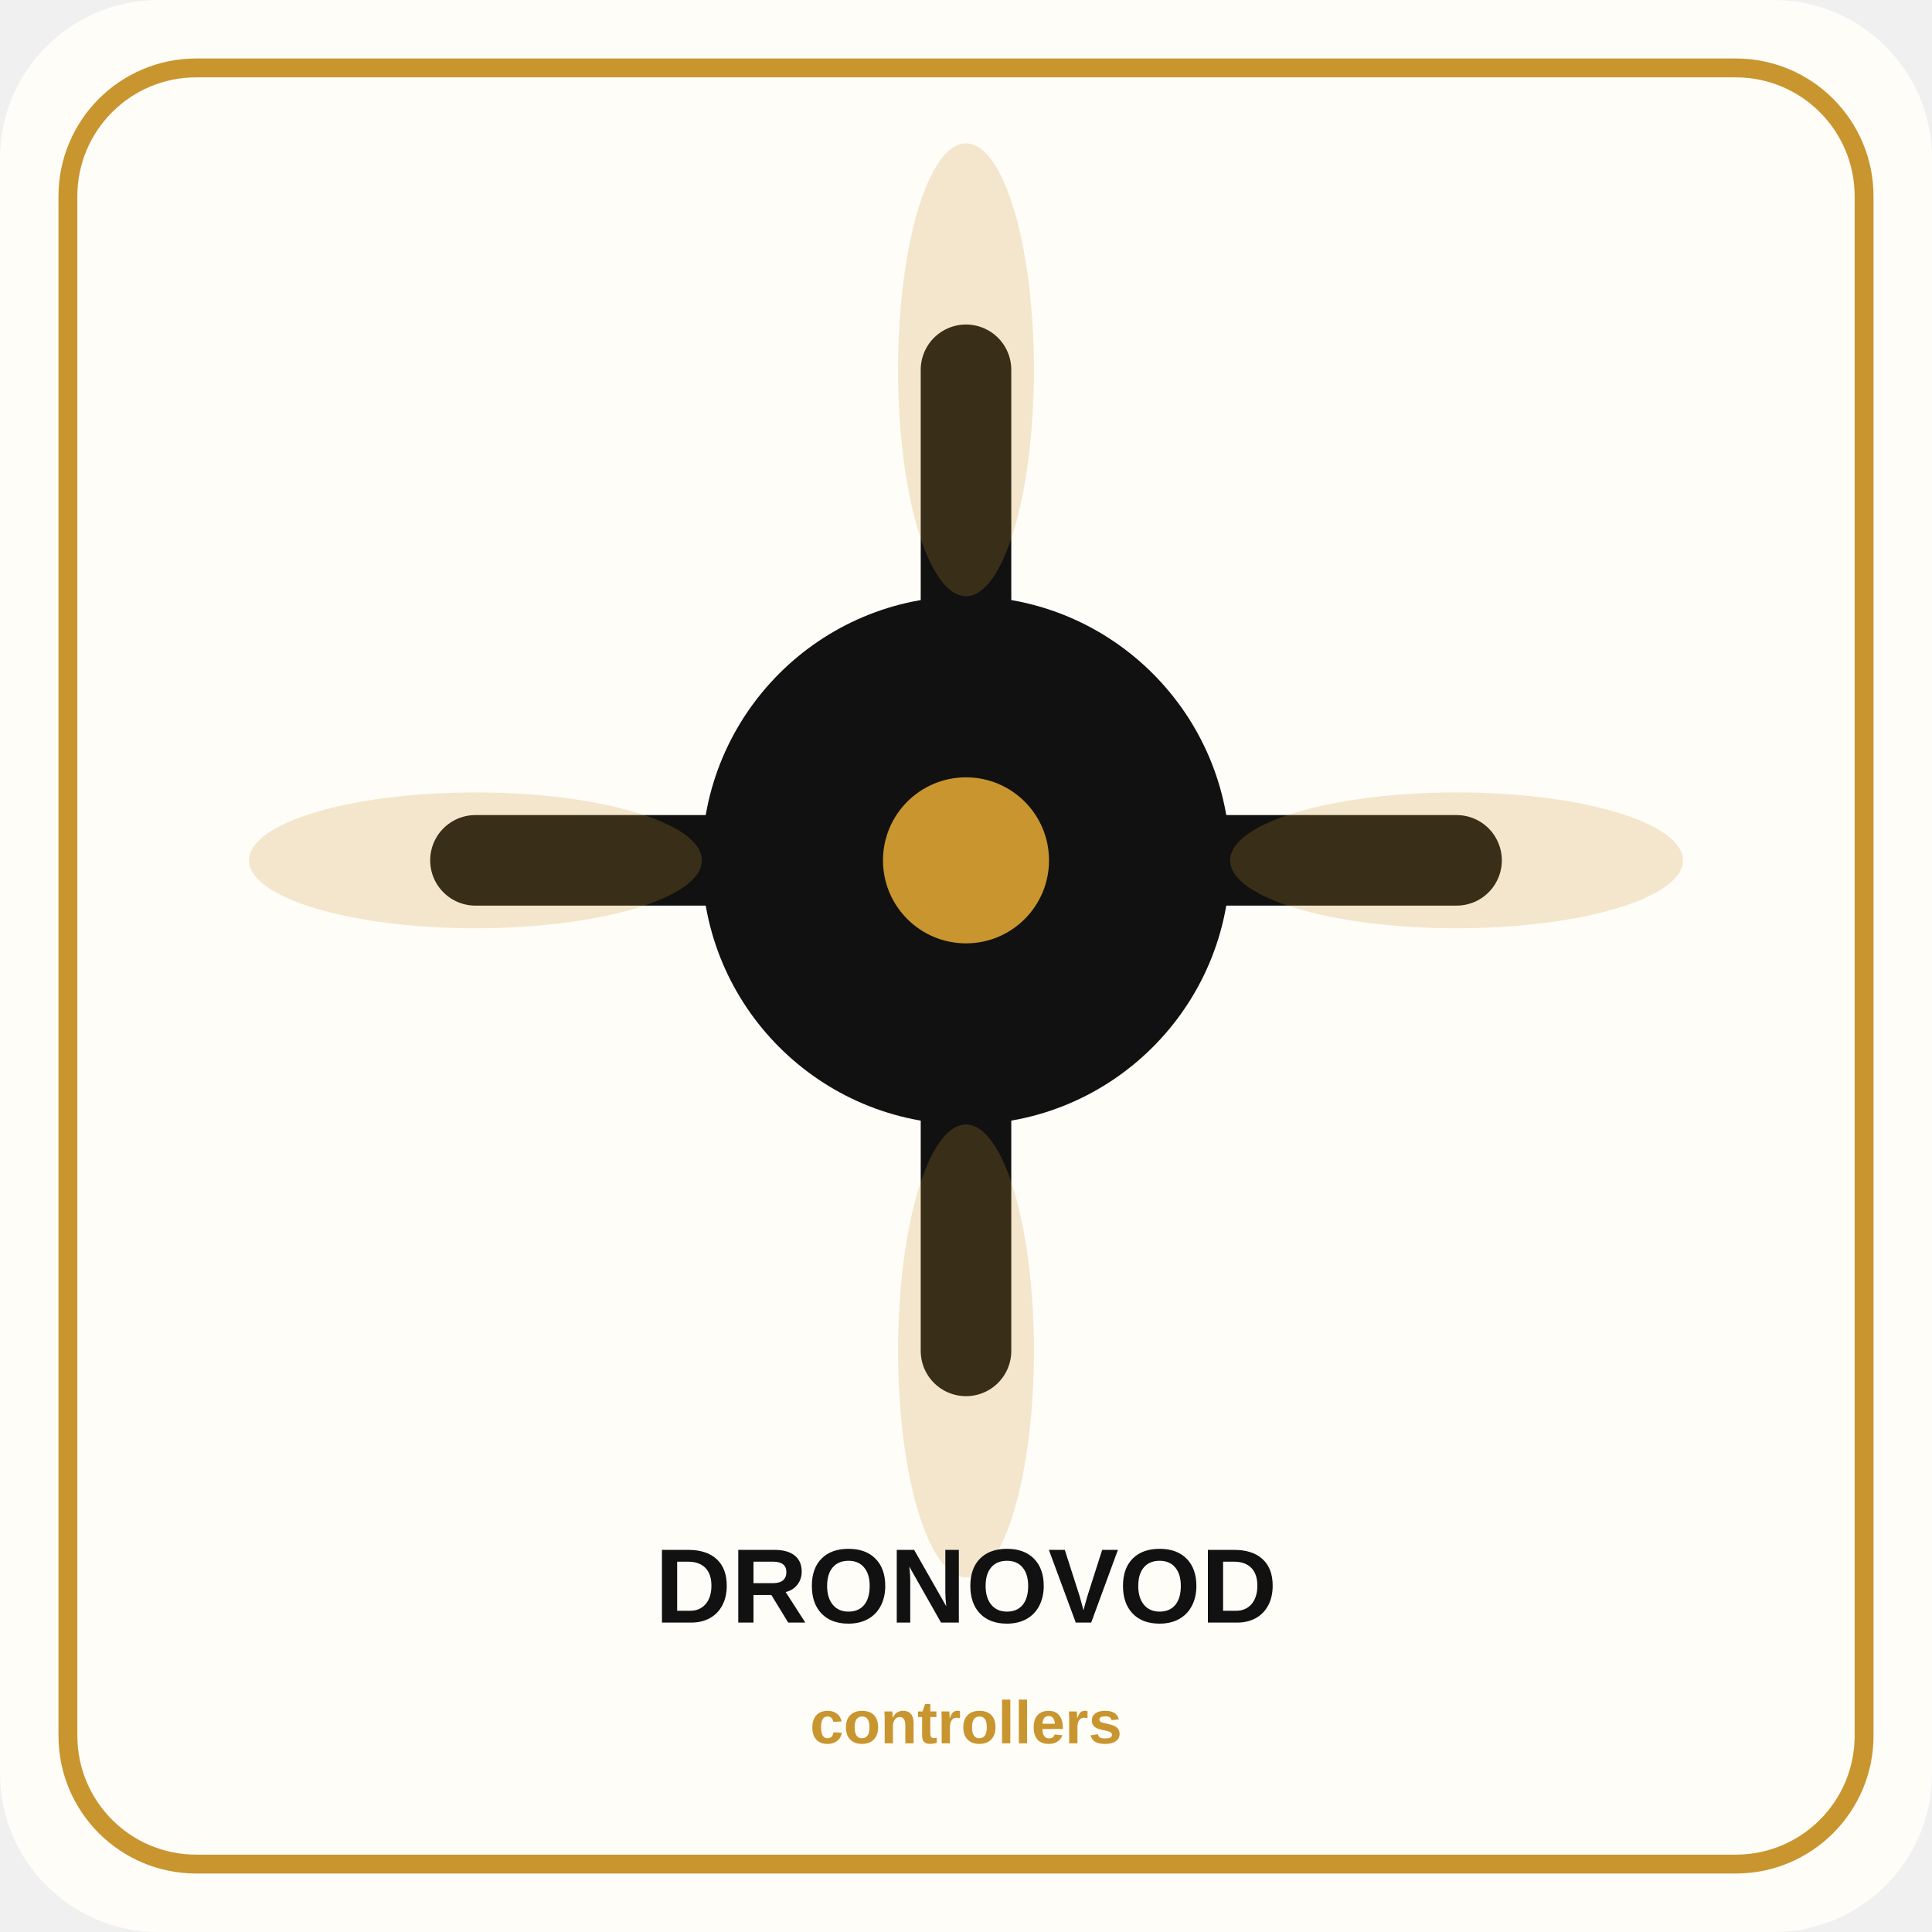
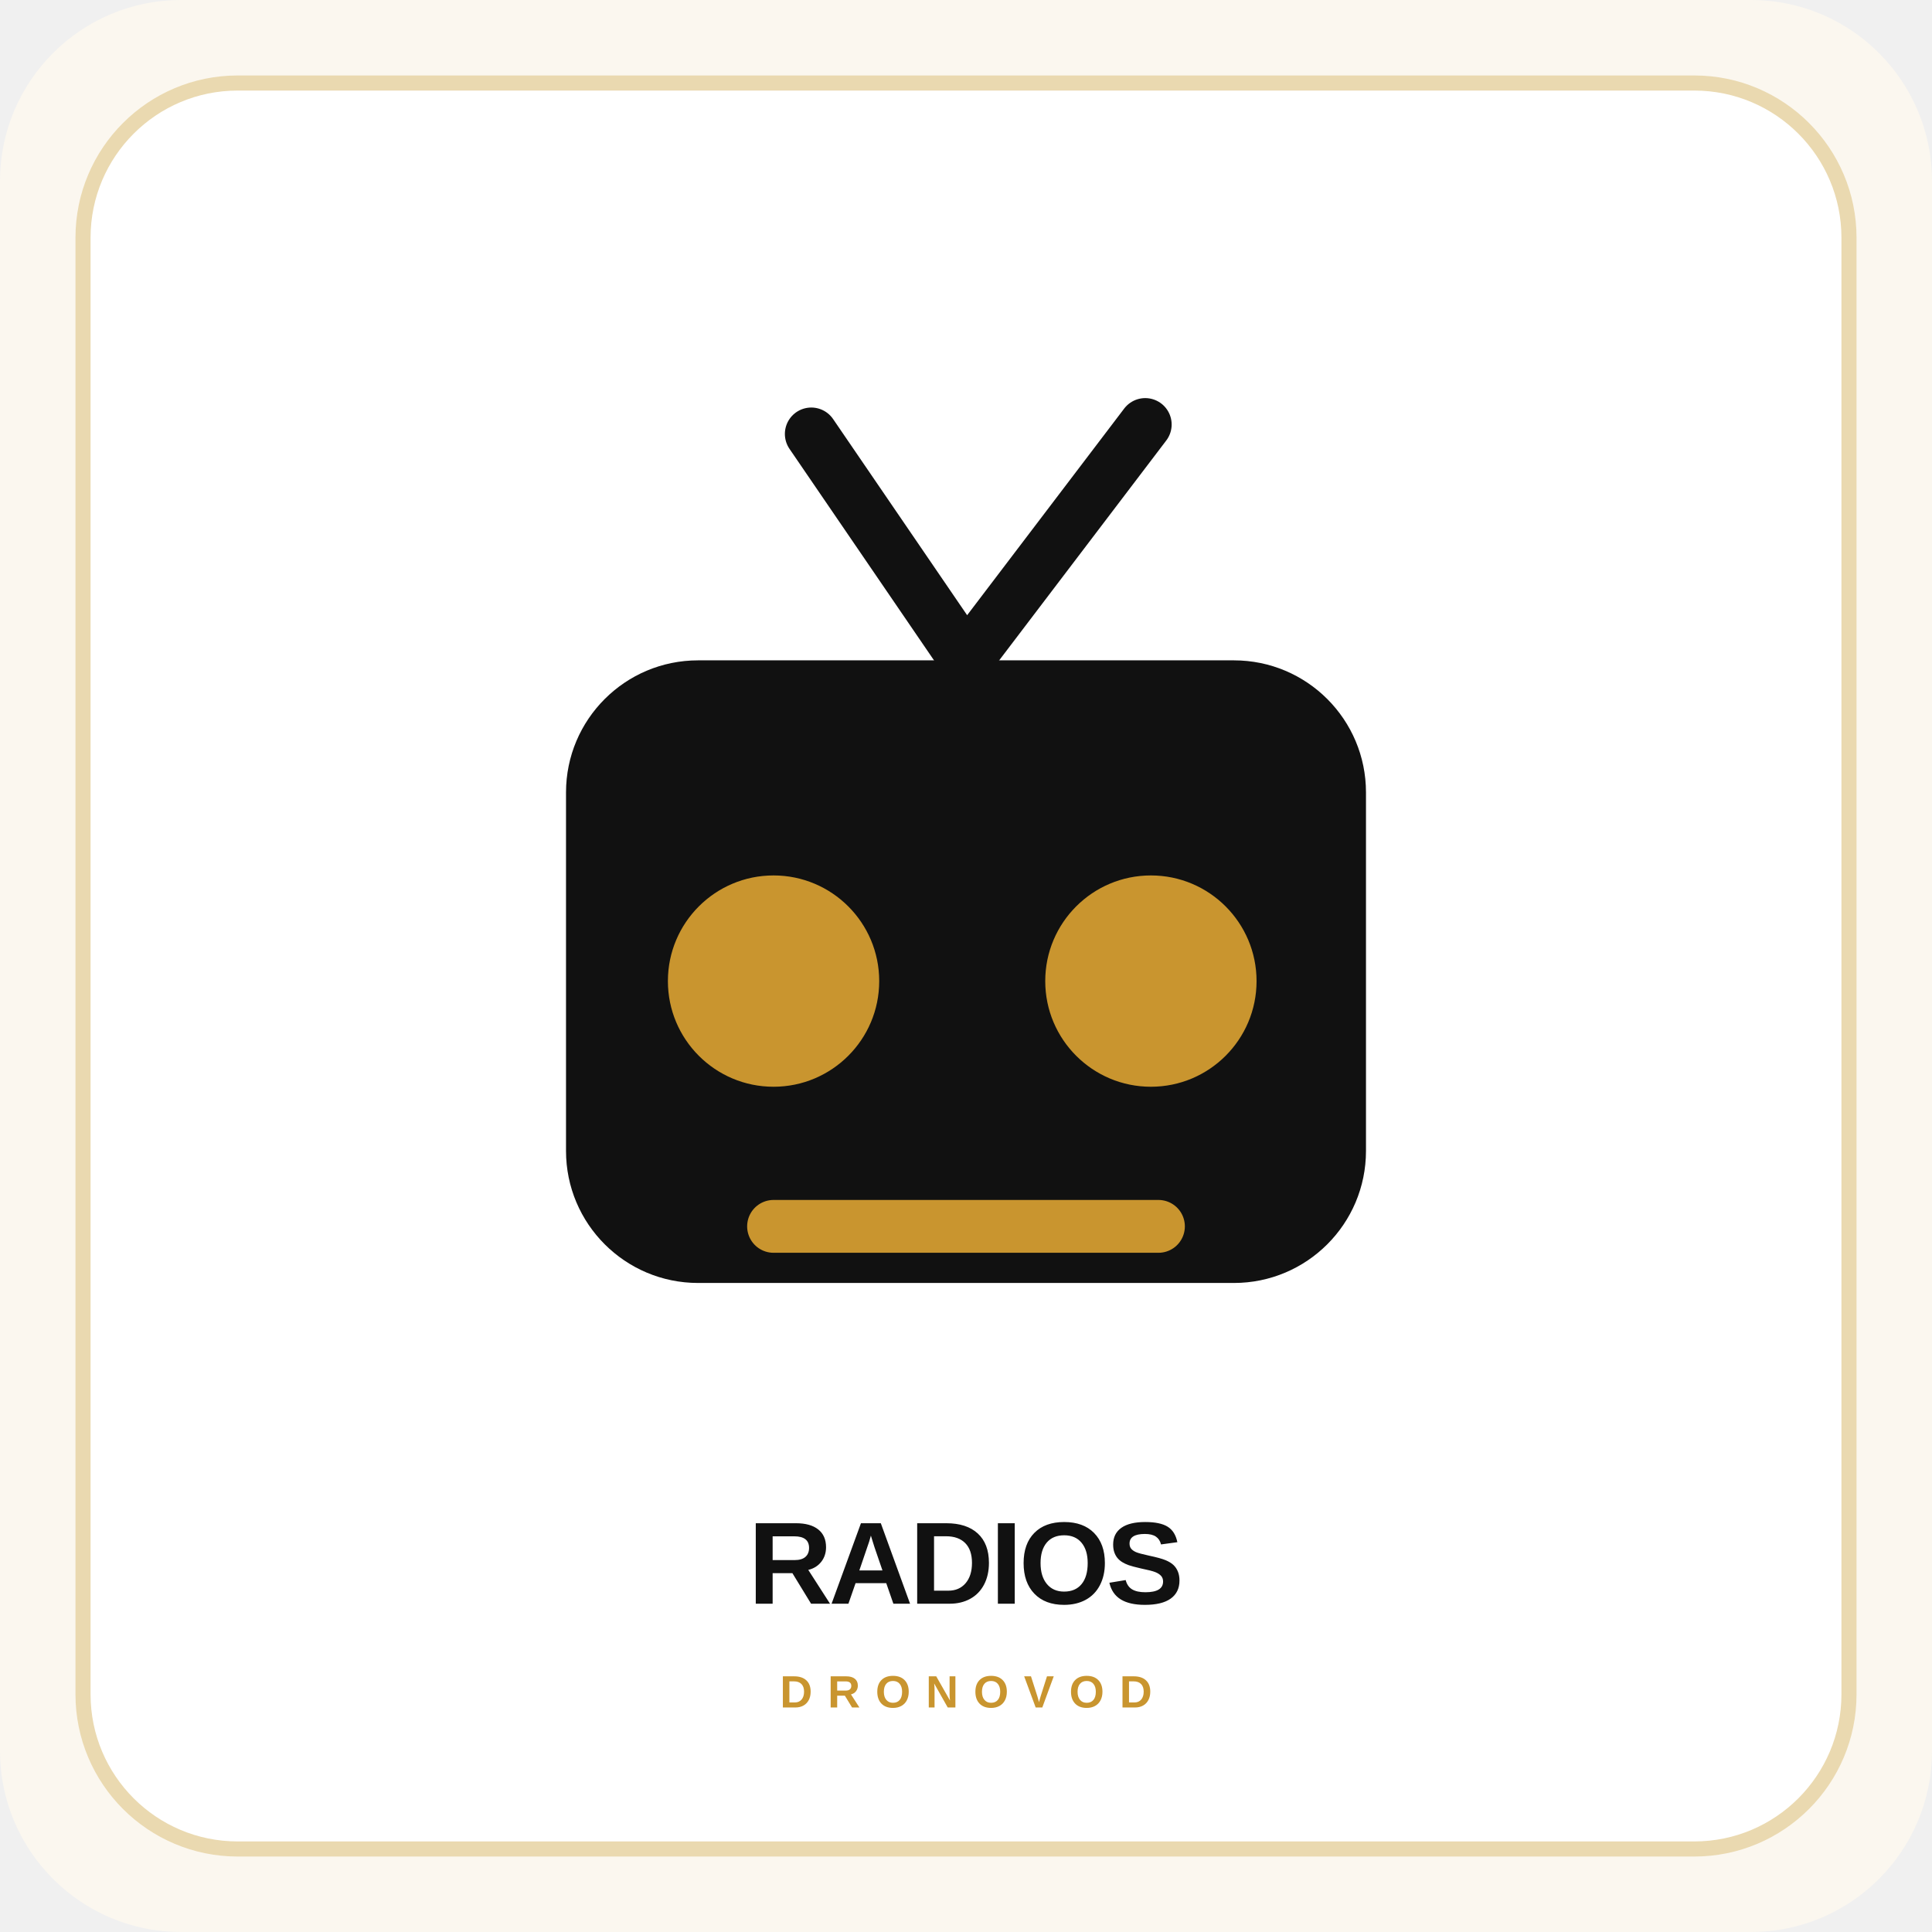
- <svg xmlns="http://www.w3.org/2000/svg" viewBox="0 0 512 512">
-   <rect width="512" height="512" rx="42" fill="#fffdf8" />
-   <rect x="18" y="18" width="476" height="476" rx="34" fill="none" stroke="#c9952f" stroke-width="5" />
-   <circle cx="256" cy="228" r="70" fill="#111" />
-   <circle cx="256" cy="228" r="22" fill="#c9952f" />
-   <path d="M256 98v70M256 288v70M126 228h70M316 228h70" stroke="#111" stroke-width="24" stroke-linecap="round" />
-   <ellipse cx="126" cy="228" rx="60" ry="18" fill="#c9952f" opacity=".22" />
-   <ellipse cx="386" cy="228" rx="60" ry="18" fill="#c9952f" opacity=".22" />
-   <ellipse cx="256" cy="98" rx="18" ry="60" fill="#c9952f" opacity=".22" />
-   <ellipse cx="256" cy="358" rx="18" ry="60" fill="#c9952f" opacity=".22" />
-   <text x="256" y="430" text-anchor="middle" font-family="Arial, sans-serif" font-weight="900" font-size="28" fill="#111">DRONOVOD</text>
-   <text x="256" y="462" text-anchor="middle" font-family="Arial, sans-serif" font-weight="700" font-size="16" fill="#c9952f">controllers</text>
+ <svg xmlns="http://www.w3.org/2000/svg" viewBox="0 0 1024 1024">
+   <rect width="1024" height="1024" rx="96" fill="#fbf7ef" />
+   <rect x="44" y="44" width="936" height="936" rx="82" fill="#fff" stroke="#ead9b0" stroke-width="8" />
+   <rect x="300" y="350" width="424" height="330" rx="70" fill="#111" />
+   <circle cx="410" cy="520" r="56" fill="#c9952f" />
+   <circle cx="610" cy="520" r="56" fill="#c9952f" />
+   <path d="M512 350L430 230M512 350l95-125" stroke="#111" stroke-width="28" stroke-linecap="round" />
+   <path d="M410 650h204" stroke="#c9952f" stroke-width="28" stroke-linecap="round" />
+   <text x="512" y="850" text-anchor="middle" font-family="Arial, Helvetica, sans-serif" font-size="62" font-weight="900" fill="#111" letter-spacing="-2">RADIOS</text>
+   <text x="512" y="905" text-anchor="middle" font-family="Arial, Helvetica, sans-serif" font-size="24" font-weight="700" fill="#c9952f" letter-spacing="8">DRONOVOD</text>
</svg>
